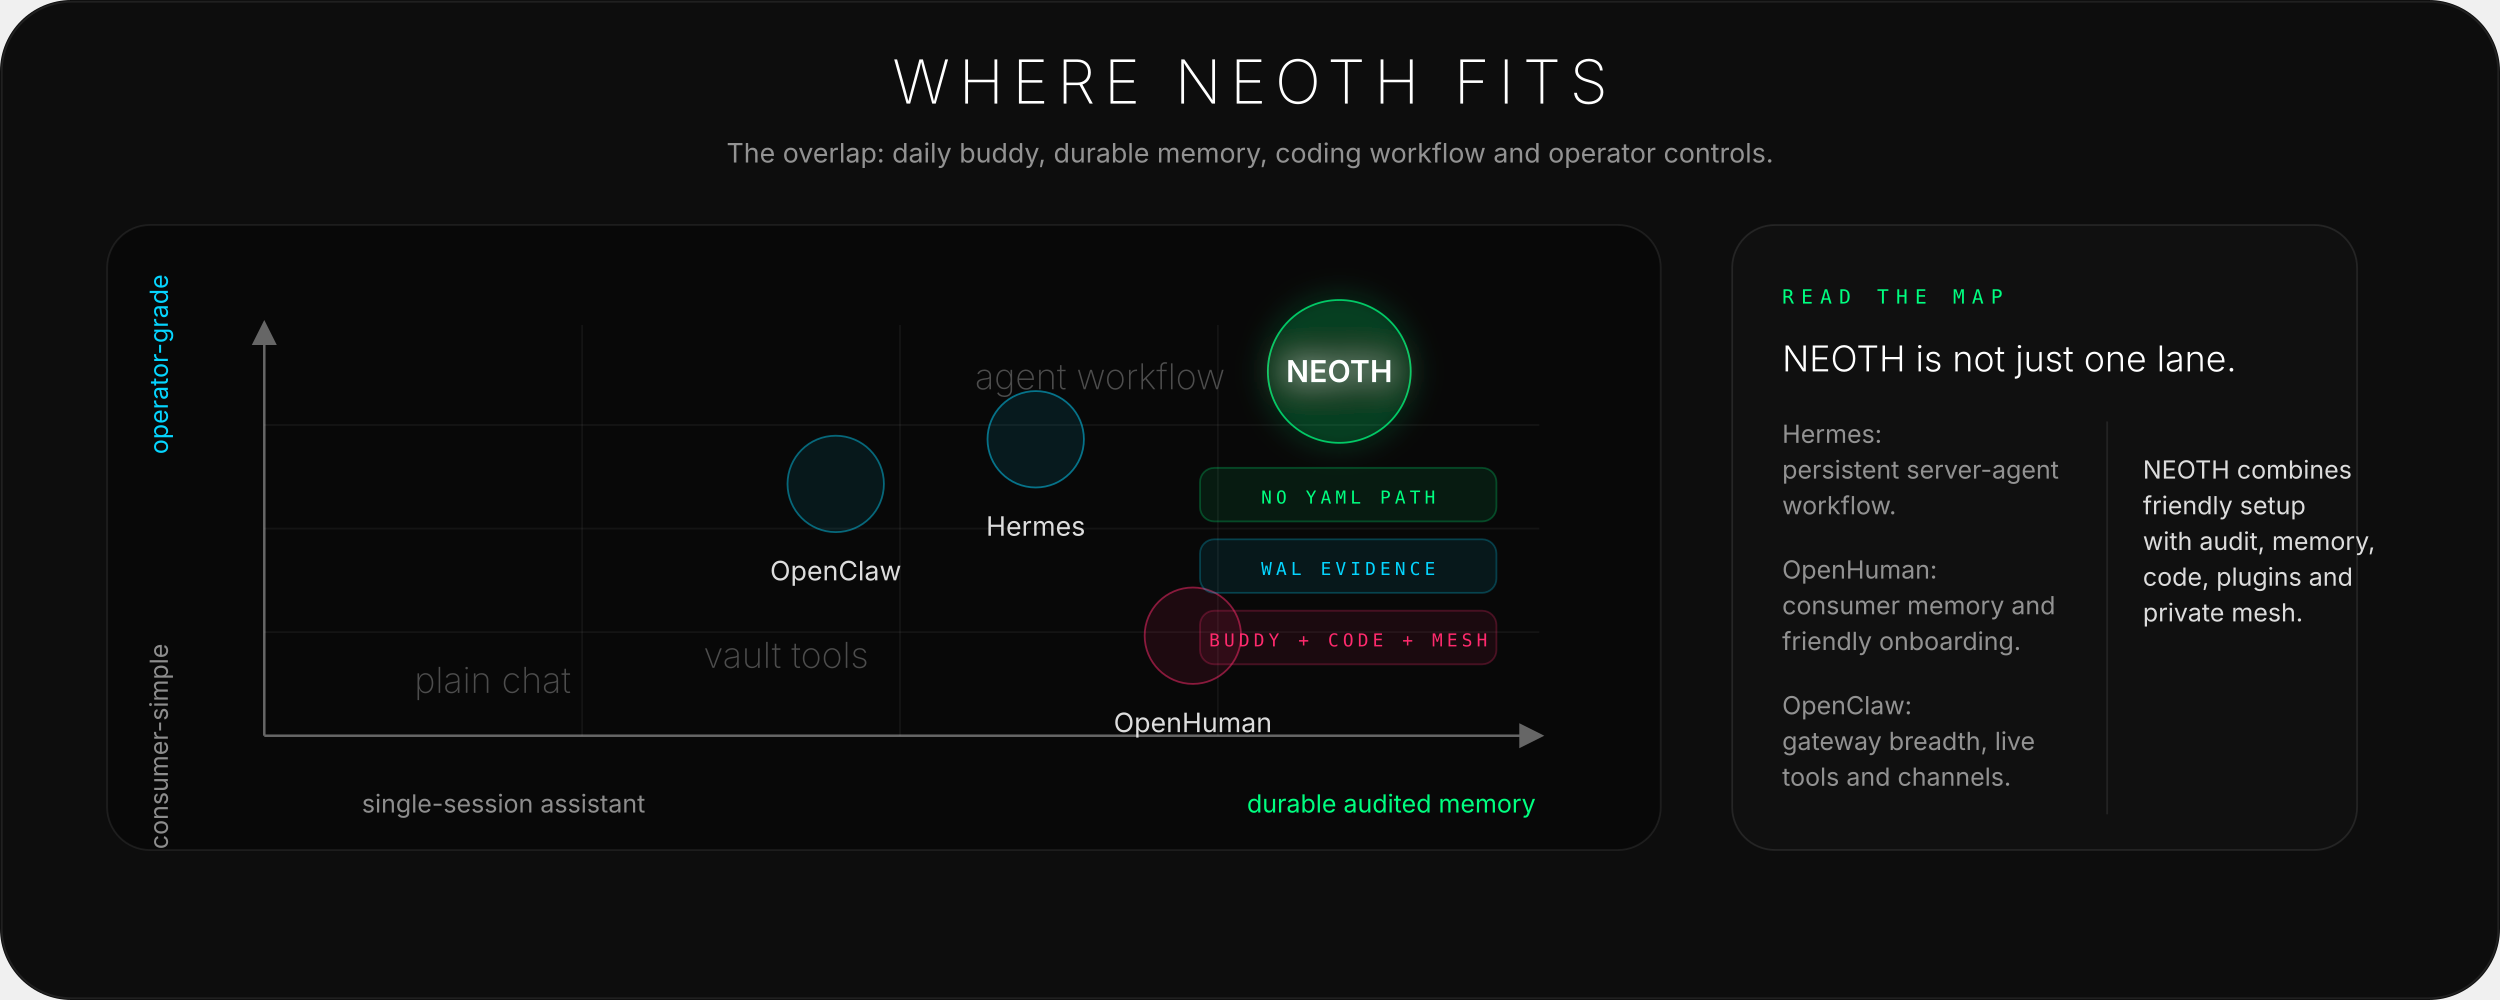
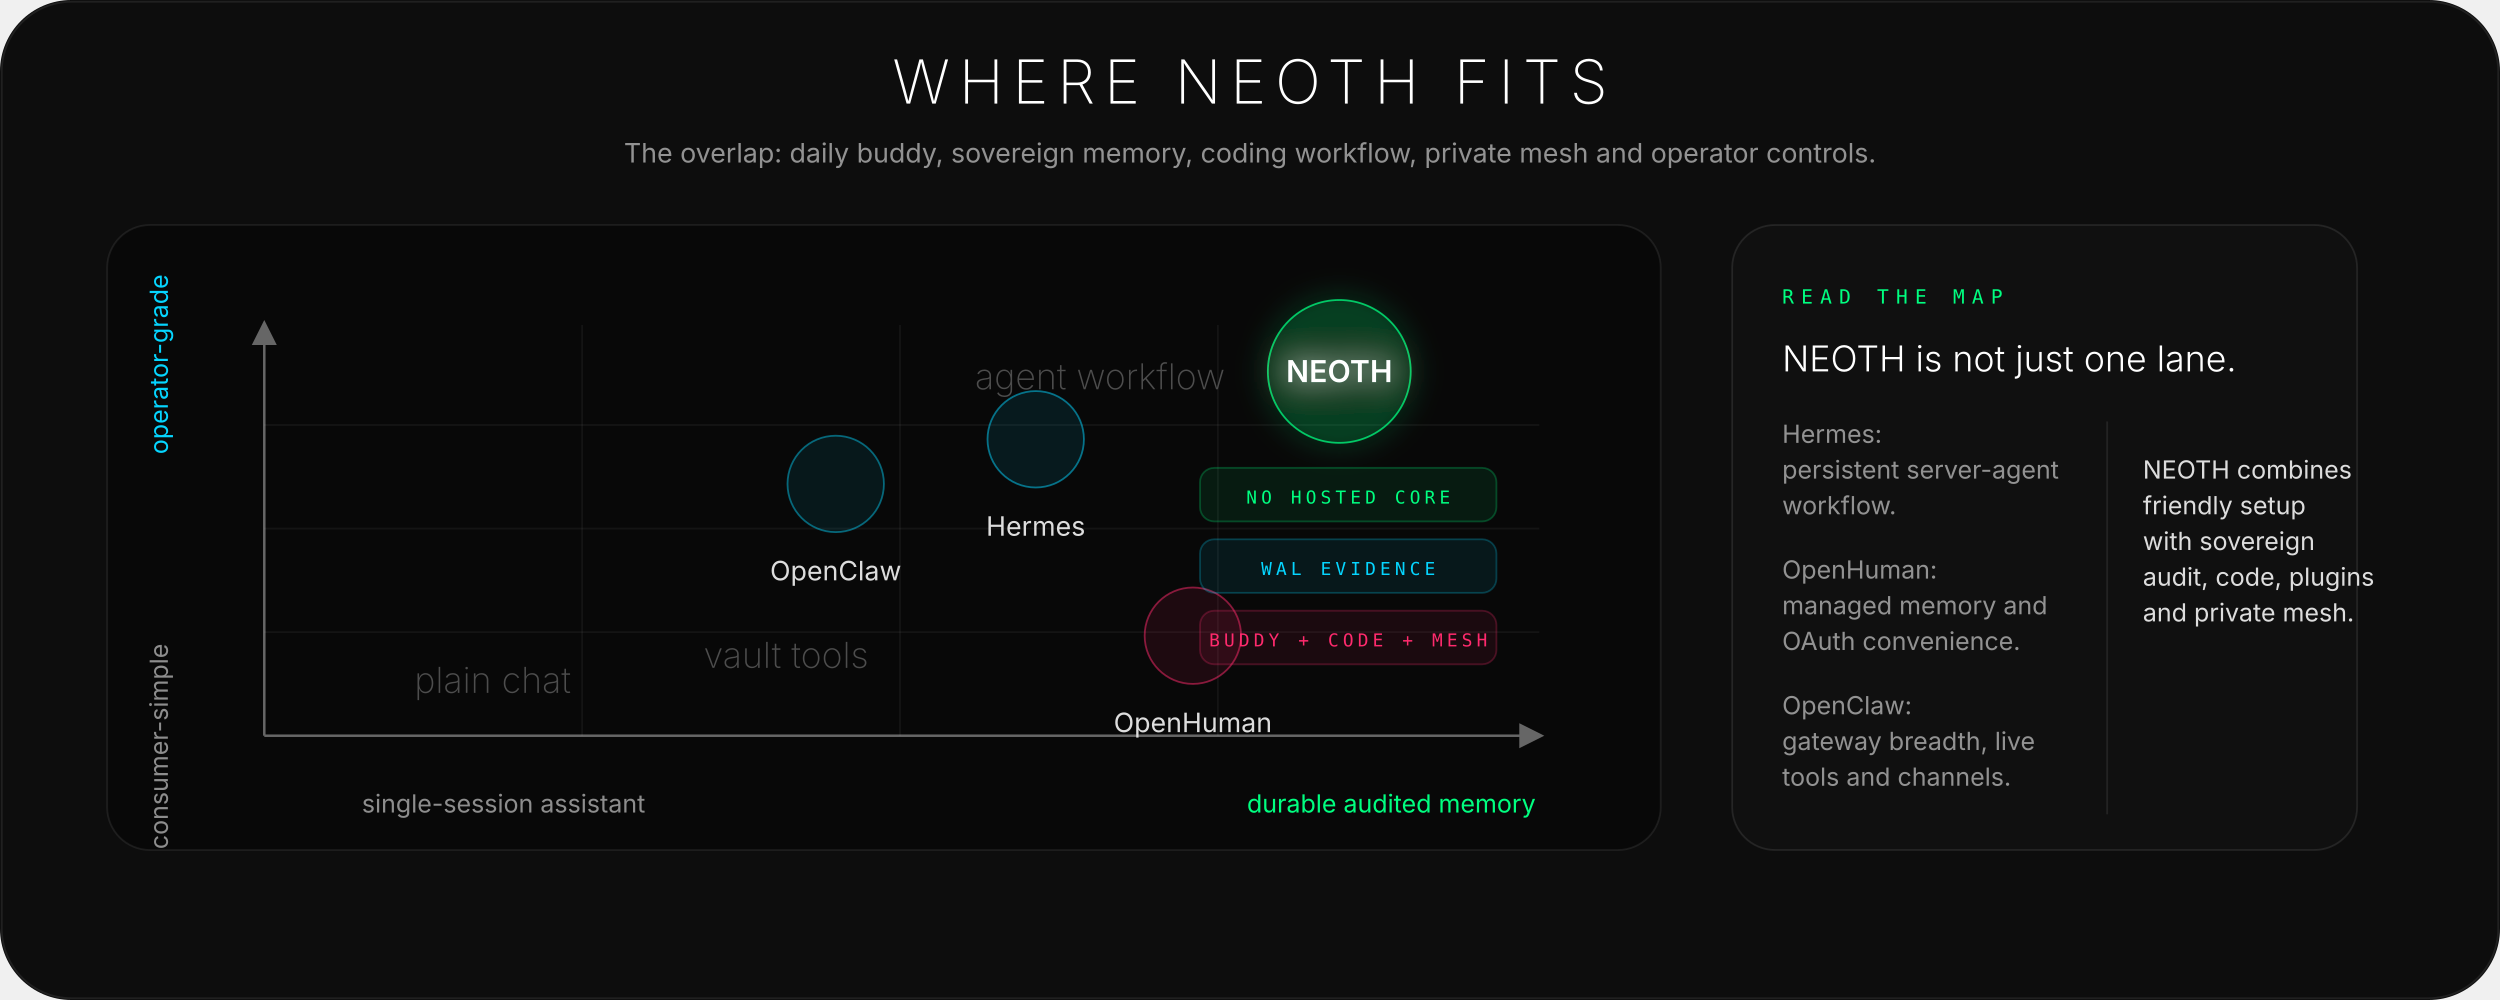
<svg xmlns="http://www.w3.org/2000/svg" width="1400" height="560" viewBox="0 0 1400 560" fill="none" role="img" aria-labelledby="title desc">
  <defs>
    <filter id="glow" x="-30%" y="-80%" width="160%" height="260%">
      <feGaussianBlur stdDeviation="8" result="b" />
      <feMerge>
        <feMergeNode in="b" />
        <feMergeNode in="SourceGraphic" />
      </feMerge>
    </filter>
    <marker id="axisArrow" markerWidth="10" markerHeight="10" refX="8" refY="5" orient="auto">
      <path d="M0 0 L10 5 L0 10 Z" fill="#666" />
    </marker>
    <style>
      .sans{font-family:"SF Pro Display",Inter,"Helvetica Neue",ui-sans-serif,system-ui,-apple-system,"Segoe UI",sans-serif}
      .mono{font-family:"SF Mono",ui-monospace,SFMono-Regular,Menlo,Consolas,monospace}
    </style>
  </defs>
  <rect width="1400" height="560" rx="40" fill="#0d0d0d" />
  <rect x="1" y="1" width="1398" height="558" rx="39" stroke="white" stroke-opacity=".08" />
  <text x="700" y="58" text-anchor="middle" fill="white" class="sans" font-size="34" font-weight="200" letter-spacing="5">WHERE NEOTH FITS</text>
-   <text x="700" y="91" text-anchor="middle" fill="#929292" class="sans" font-size="15">The overlap: daily buddy, durable memory, coding workflow and operator controls.</text>
+   <text x="700" y="91" text-anchor="middle" fill="#929292" class="sans" font-size="15">The overlap: daily buddy, sovereign memory, coding workflow, private mesh and operator controls.</text>
  <g transform="translate(60 126)">
    <rect width="870" height="350" rx="24" fill="#080808" stroke="white" stroke-opacity=".08" />
    <path d="M88 286 H802" stroke="#666" stroke-width="1.4" marker-end="url(#axisArrow)" />
    <path d="M88 286 V56" stroke="#666" stroke-width="1.4" marker-end="url(#axisArrow)" />
    <path d="M88 228 H802 M88 170 H802 M88 112 H802" stroke="white" stroke-opacity=".05" />
    <path d="M266 286 V56 M444 286 V56 M622 286 V56" stroke="white" stroke-opacity=".05" />
    <text x="222" y="329" text-anchor="middle" fill="#8d8d8d" class="sans" font-size="14">single-session assistant</text>
    <text x="800" y="329" text-anchor="end" fill="#00ff80" class="sans" font-size="14">durable audited memory</text>
    <text x="34" y="292" text-anchor="middle" fill="#8d8d8d" class="sans" font-size="14" transform="rotate(-90 34 292)">consumer-simple</text>
    <text x="34" y="78" text-anchor="middle" fill="#05d5ff" class="sans" font-size="14" transform="rotate(-90 34 78)">operator-grade</text>
    <text x="172" y="262" fill="#4d4d4d" class="sans" font-size="20" font-weight="200">plain chat</text>
    <text x="334" y="248" fill="#4d4d4d" class="sans" font-size="20" font-weight="200">vault tools</text>
    <text x="486" y="92" fill="#4d4d4d" class="sans" font-size="20" font-weight="200">agent workflow</text>
    <g transform="translate(690 82)" filter="url(#glow)">
      <circle r="40" fill="#00ff80" fill-opacity=".12" stroke="#00ff80" stroke-opacity=".74" />
      <text x="0" y="6" text-anchor="middle" fill="white" class="sans" font-size="17" font-weight="600">NEOTH</text>
    </g>
    <g transform="translate(520 120)">
      <circle r="27" fill="#05d5ff" fill-opacity=".09" stroke="#05d5ff" stroke-opacity=".5" />
      <text x="0" y="54" text-anchor="middle" fill="#ddd" class="sans" font-size="15">Hermes</text>
    </g>
    <g transform="translate(608 230)">
      <circle r="27" fill="#ff2a6d" fill-opacity=".09" stroke="#ff2a6d" stroke-opacity=".5" />
      <text x="0" y="54" text-anchor="middle" fill="#ddd" class="sans" font-size="15">OpenHuman</text>
    </g>
    <g transform="translate(408 145)">
      <circle r="27" fill="#05d5ff" fill-opacity=".08" stroke="#05d5ff" stroke-opacity=".44" />
      <text x="0" y="54" text-anchor="middle" fill="#ddd" class="sans" font-size="15">OpenClaw</text>
    </g>
    <g class="mono" font-size="10" letter-spacing="2.3">
      <rect x="612" y="136" width="166" height="30" rx="8" fill="#00ff80" fill-opacity=".08" stroke="#00ff80" stroke-opacity=".24" />
-       <text x="695" y="156" text-anchor="middle" fill="#00ff80">NO YAML PATH</text>
+       <text x="695" y="156" text-anchor="middle" fill="#00ff80">NO HOSTED CORE</text>
      <rect x="612" y="176" width="166" height="30" rx="8" fill="#05d5ff" fill-opacity=".08" stroke="#05d5ff" stroke-opacity=".24" />
      <text x="695" y="196" text-anchor="middle" fill="#05d5ff">WAL EVIDENCE</text>
      <rect x="612" y="216" width="166" height="30" rx="8" fill="#ff2a6d" fill-opacity=".08" stroke="#ff2a6d" stroke-opacity=".24" />
      <text x="695" y="236" text-anchor="middle" fill="#ff2a6d">BUDDY + CODE + MESH</text>
    </g>
  </g>
  <g transform="translate(970 126)" class="sans">
    <rect width="350" height="350" rx="24" fill="#101010" stroke="white" stroke-opacity=".09" />
    <text x="28" y="44" fill="#00ff80" class="mono" font-size="11" letter-spacing="4">READ THE MAP</text>
    <text x="28" y="82" fill="white" font-size="20" font-weight="300">NEOTH is not just one lane.</text>
    <text x="28" y="122" fill="#929292" font-size="14">
      <tspan x="28" y="122">Hermes:</tspan>
      <tspan x="28" y="142">persistent server-agent</tspan>
      <tspan x="28" y="162">workflow.</tspan>
    </text>
    <text x="28" y="198" fill="#929292" font-size="14">
      <tspan x="28" y="198">OpenHuman:</tspan>
-       <tspan x="28" y="218">consumer memory and</tspan>
-       <tspan x="28" y="238">friendly onboarding.</tspan>
+       <tspan x="28" y="218">managed memory and</tspan>
+       <tspan x="28" y="238">OAuth convenience.</tspan>
    </text>
    <text x="28" y="274" fill="#929292" font-size="14">
      <tspan x="28" y="274">OpenClaw:</tspan>
      <tspan x="28" y="294">gateway breadth, live</tspan>
      <tspan x="28" y="314">tools and channels.</tspan>
    </text>
    <path d="M210 110 V330" stroke="white" stroke-opacity=".08" />
    <text x="230" y="142" fill="#ddd" font-size="14">
      <tspan x="230" y="142">NEOTH combines</tspan>
      <tspan x="230" y="162">friendly setup</tspan>
-       <tspan x="230" y="182">with audit, memory,</tspan>
-       <tspan x="230" y="202">code, plugins and</tspan>
-       <tspan x="230" y="222">private mesh.</tspan>
+       <tspan x="230" y="182">with sovereign</tspan>
+       <tspan x="230" y="202">audit, code, plugins</tspan>
+       <tspan x="230" y="222">and private mesh.</tspan>
    </text>
  </g>
</svg>
